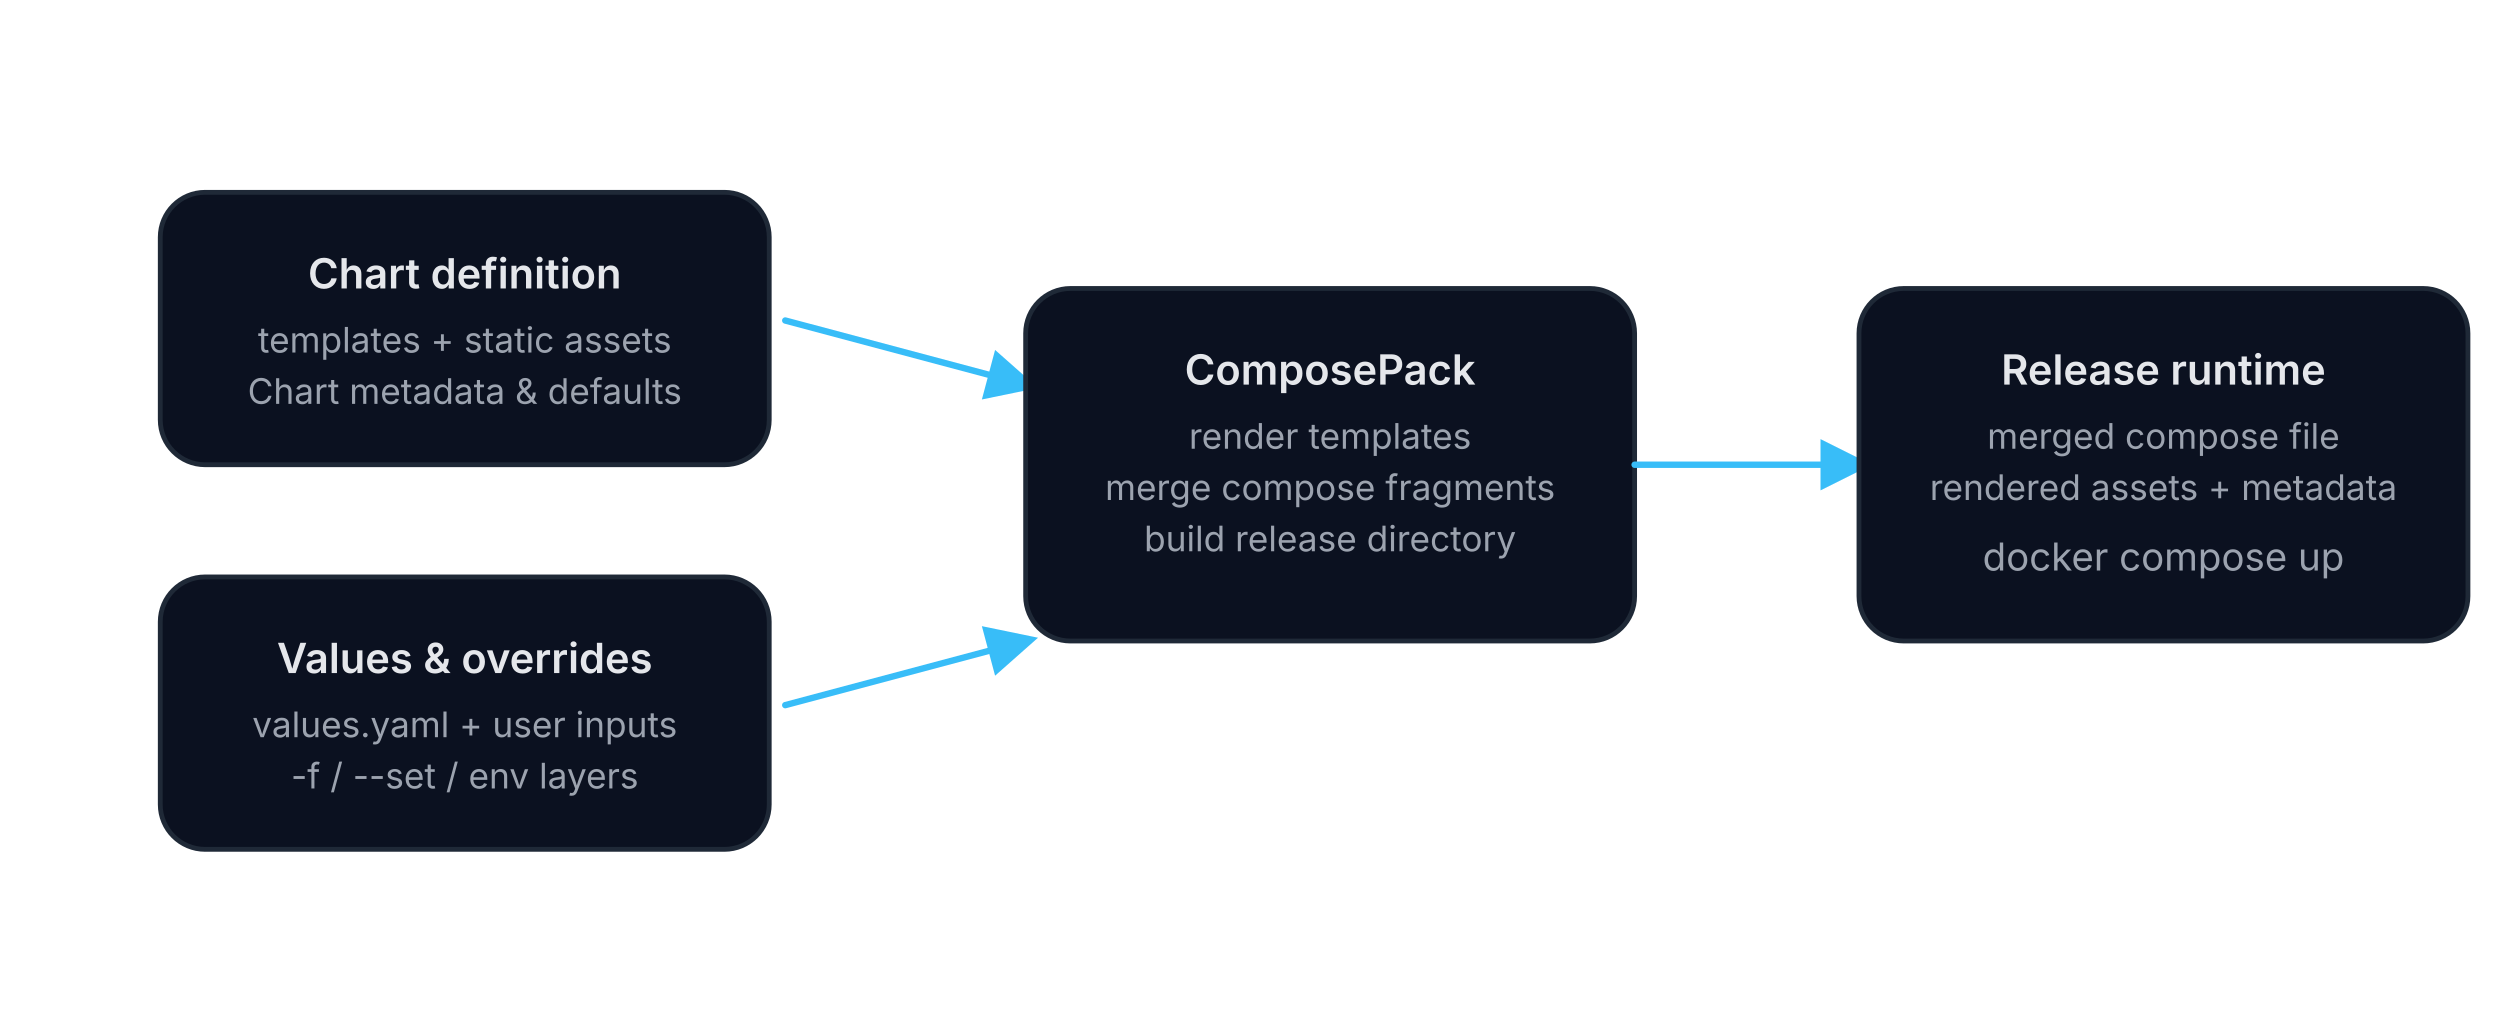
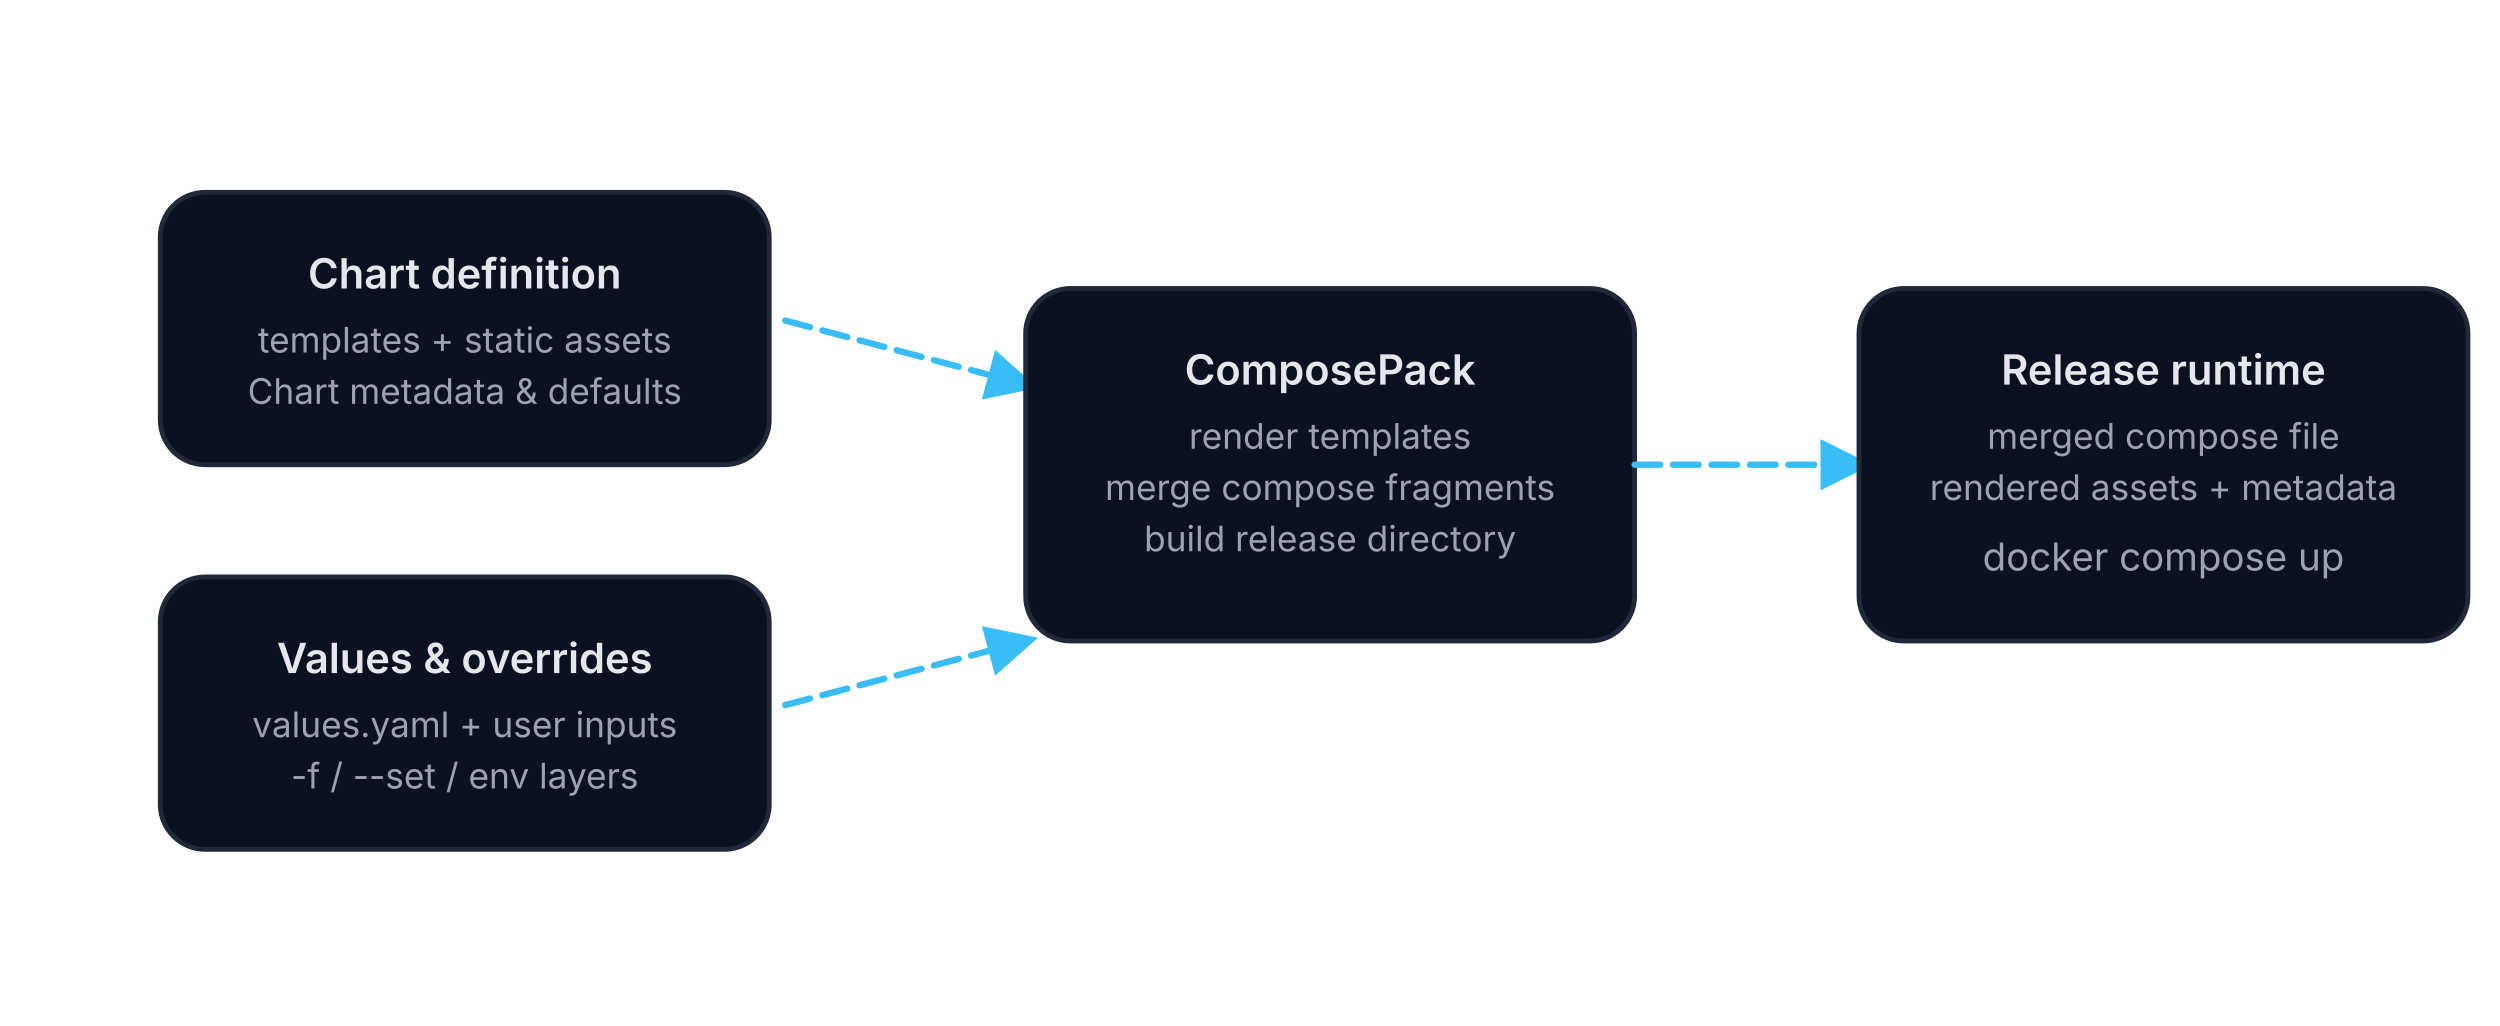
<svg xmlns="http://www.w3.org/2000/svg" width="780" height="320" viewBox="0 0 780 320">
  <defs>
    <style>
      .node { fill: #0b1120; stroke: #1f2937; stroke-width: 1.5; }
      .node-title {
        font-family: system-ui,-apple-system,BlinkMacSystemFont,"Segoe UI",sans-serif;
        font-size: 13px; fill: #e5e7eb; font-weight: 600; text-anchor: middle;
      }
      .node-sub {
        font-family: system-ui,-apple-system,BlinkMacSystemFont,"Segoe UI",sans-serif;
        font-size: 11px; fill: #9ca3af; text-anchor: middle;
      }
-       .arrow { stroke: #38bdf8; stroke-width: 2; stroke-linecap: round; }
+       .arrow { 
+         stroke: #38bdf8; 
+         stroke-width: 2; 
+         stroke-linecap: round;
+         /* ADD THIS: */
+         stroke-dasharray: 8 4; /* Creates dashes: 8px line, 4px gap */
+         animation: flow 1s linear infinite; /* Runs the animation */
+       }
+       @keyframes flow {
+         to {
+           stroke-dashoffset: -12; /* Moves the dashes along the line */
+         }
+       }
      .label {
        font-family: system-ui,-apple-system,BlinkMacSystemFont,"Segoe UI",sans-serif;
        font-size: 12px; fill: #9ca3af; text-anchor: middle;
      }
    </style>
    <marker id="arrowhead" markerWidth="8" markerHeight="8" refX="6" refY="4" orient="auto">
      <polygon points="0 0, 8 4, 0 8" fill="#38bdf8" />
    </marker>
  </defs>
  <rect class="node" x="50" y="60" width="190" height="85" rx="14" />
  <text class="node-title" x="145" y="90">Chart definition</text>
  <text class="node-sub" x="145" y="110">templates + static assets</text>
  <text class="node-sub" x="145" y="126">Chart metadata &amp; defaults</text>
  <rect class="node" x="50" y="180" width="190" height="85" rx="14" />
  <text class="node-title" x="145" y="210">Values &amp; overrides</text>
  <text class="node-sub" x="145" y="230">values.yaml + user inputs</text>
  <text class="node-sub" x="145" y="246">-f / --set / env layers</text>
  <line class="arrow" x1="245" y1="100" x2="320" y2="120" marker-end="url(#arrowhead)" />
  <line class="arrow" x1="245" y1="220" x2="320" y2="200" marker-end="url(#arrowhead)" />
  <rect class="node" x="320" y="90" width="190" height="110" rx="14" />
  <text class="node-title" x="415" y="120">ComposePack</text>
  <text class="node-sub" x="415" y="140">render templates</text>
  <text class="node-sub" x="415" y="156">merge compose fragments</text>
  <text class="node-sub" x="415" y="172">build release directory</text>
  <line class="arrow" x1="510" y1="145" x2="580" y2="145" marker-end="url(#arrowhead)" />
  <rect class="node" x="580" y="90" width="190" height="110" rx="14" />
  <text class="node-title" x="675" y="120">Release runtime</text>
  <text class="node-sub" x="675" y="140">merged compose file</text>
  <text class="node-sub" x="675" y="156">rendered assets + metadata</text>
  <text class="label" x="675" y="178">docker compose up</text>
</svg>
